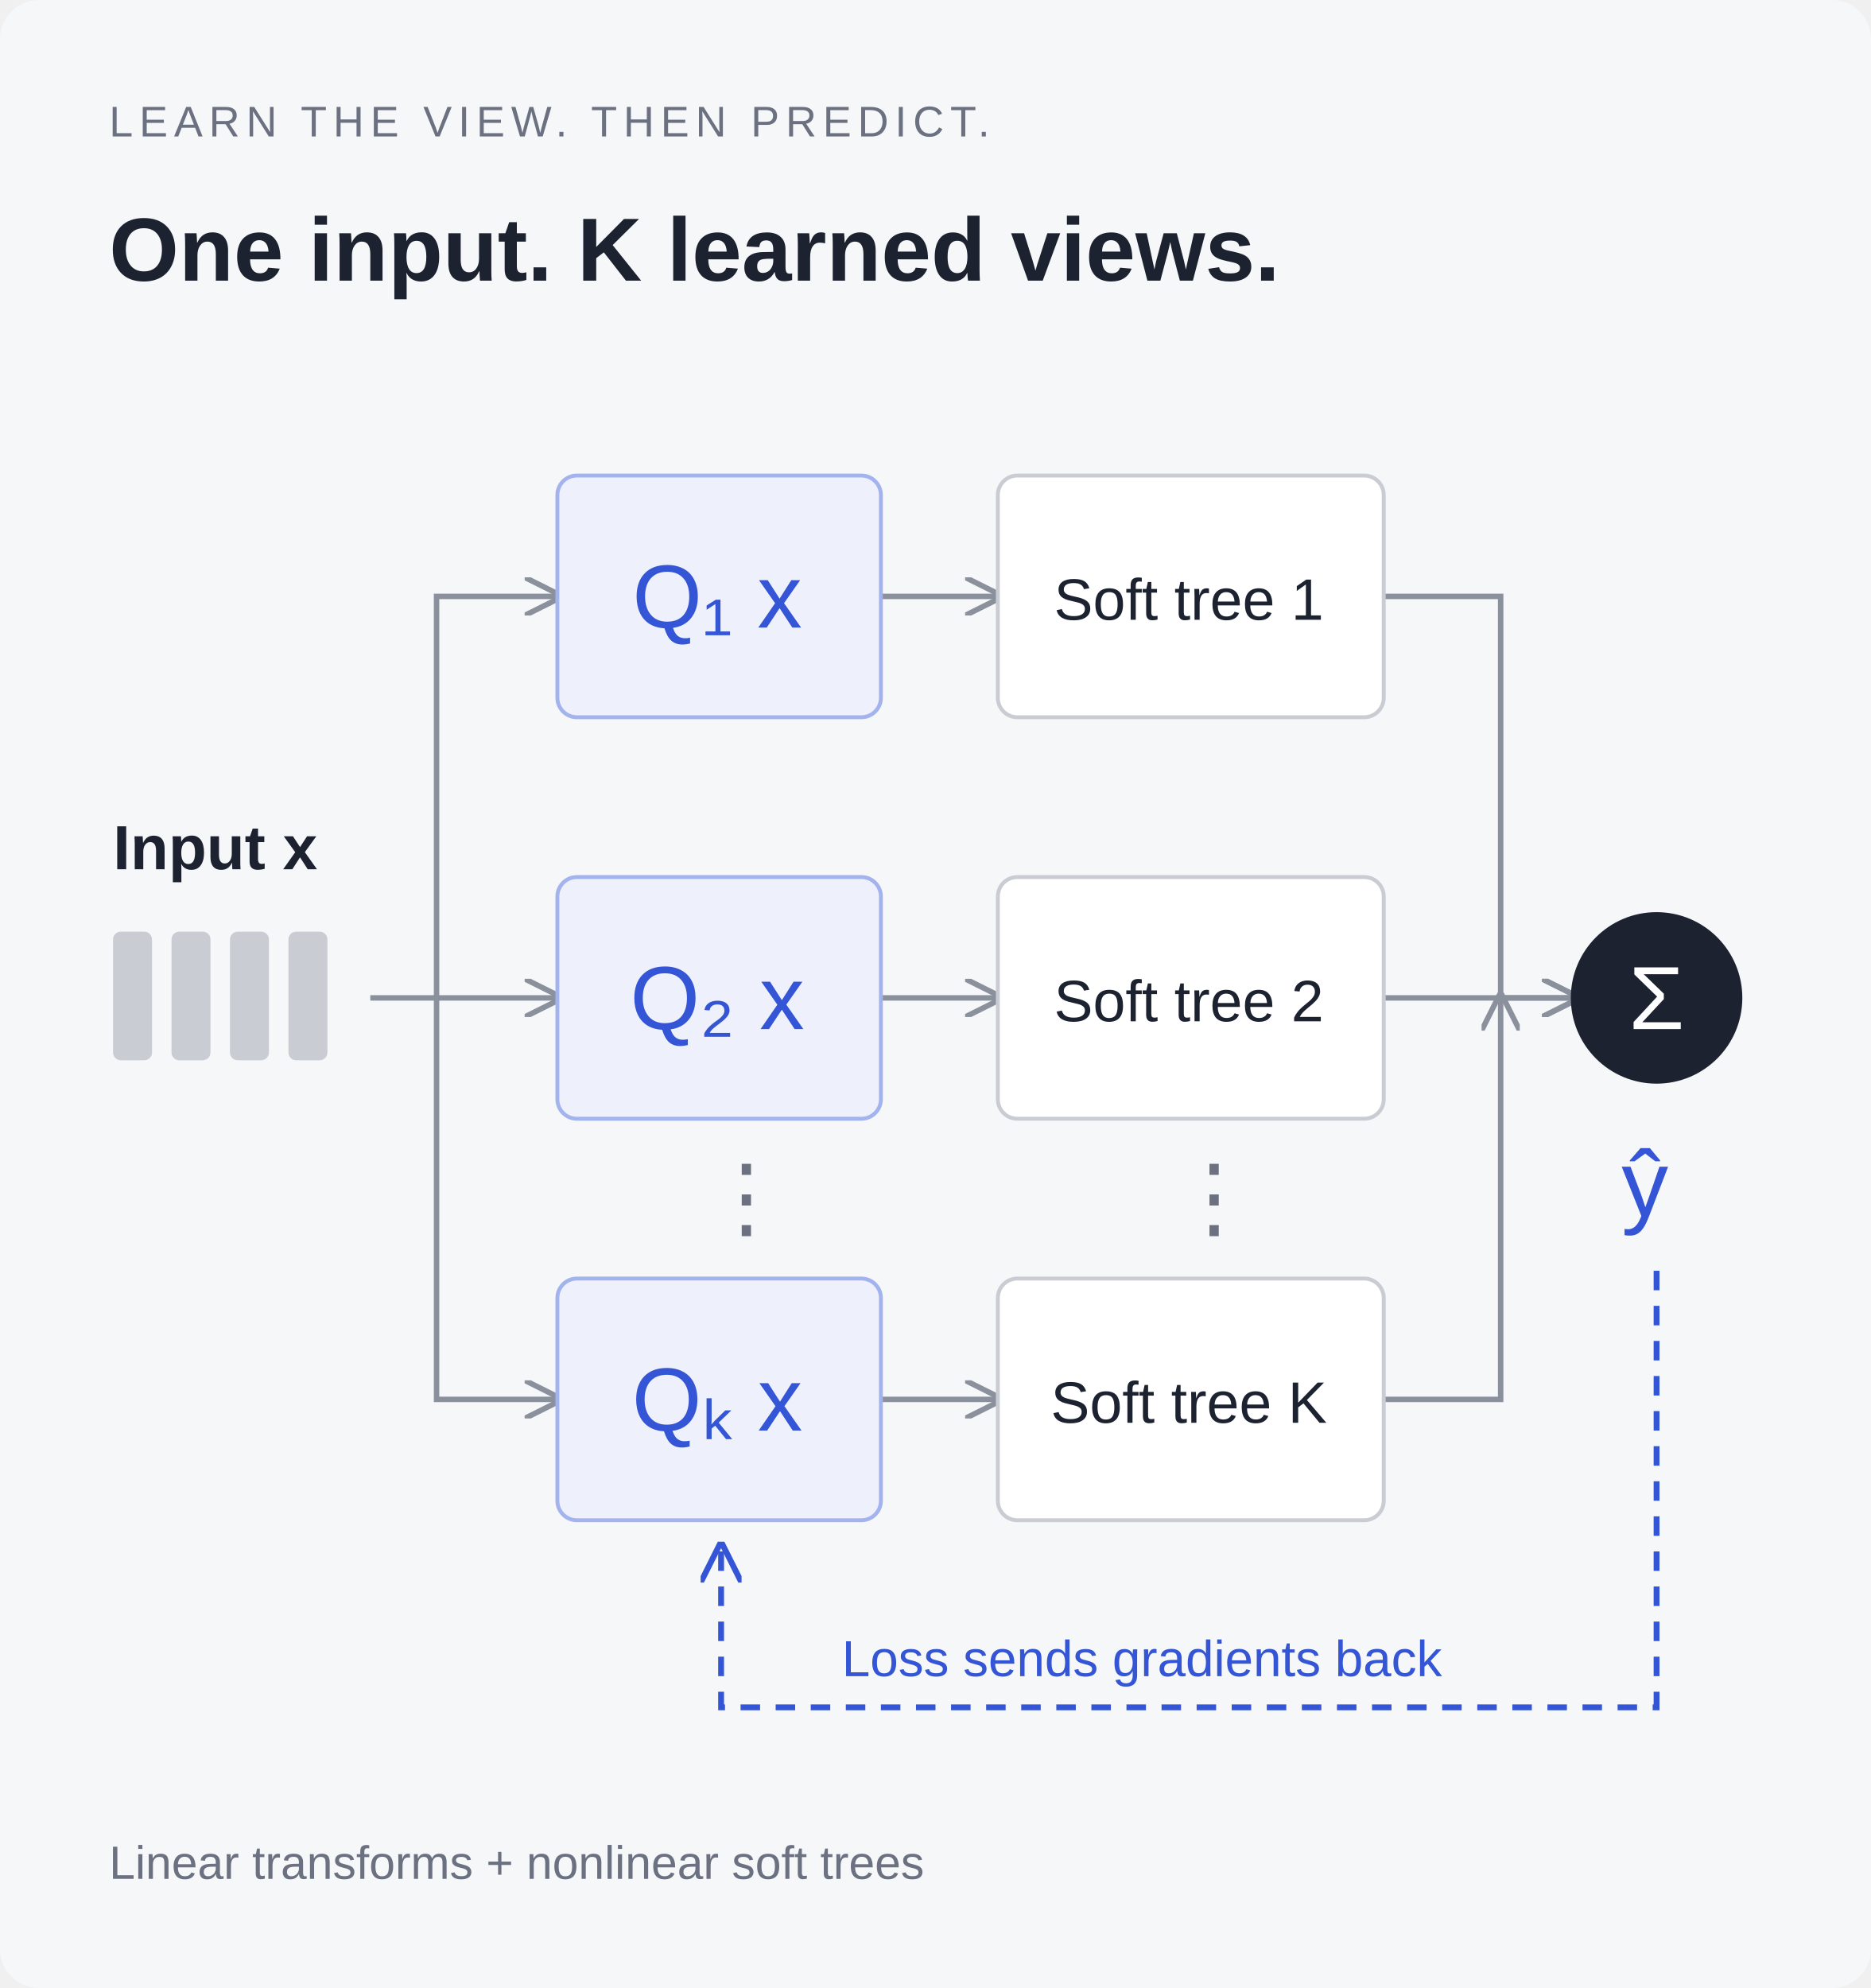
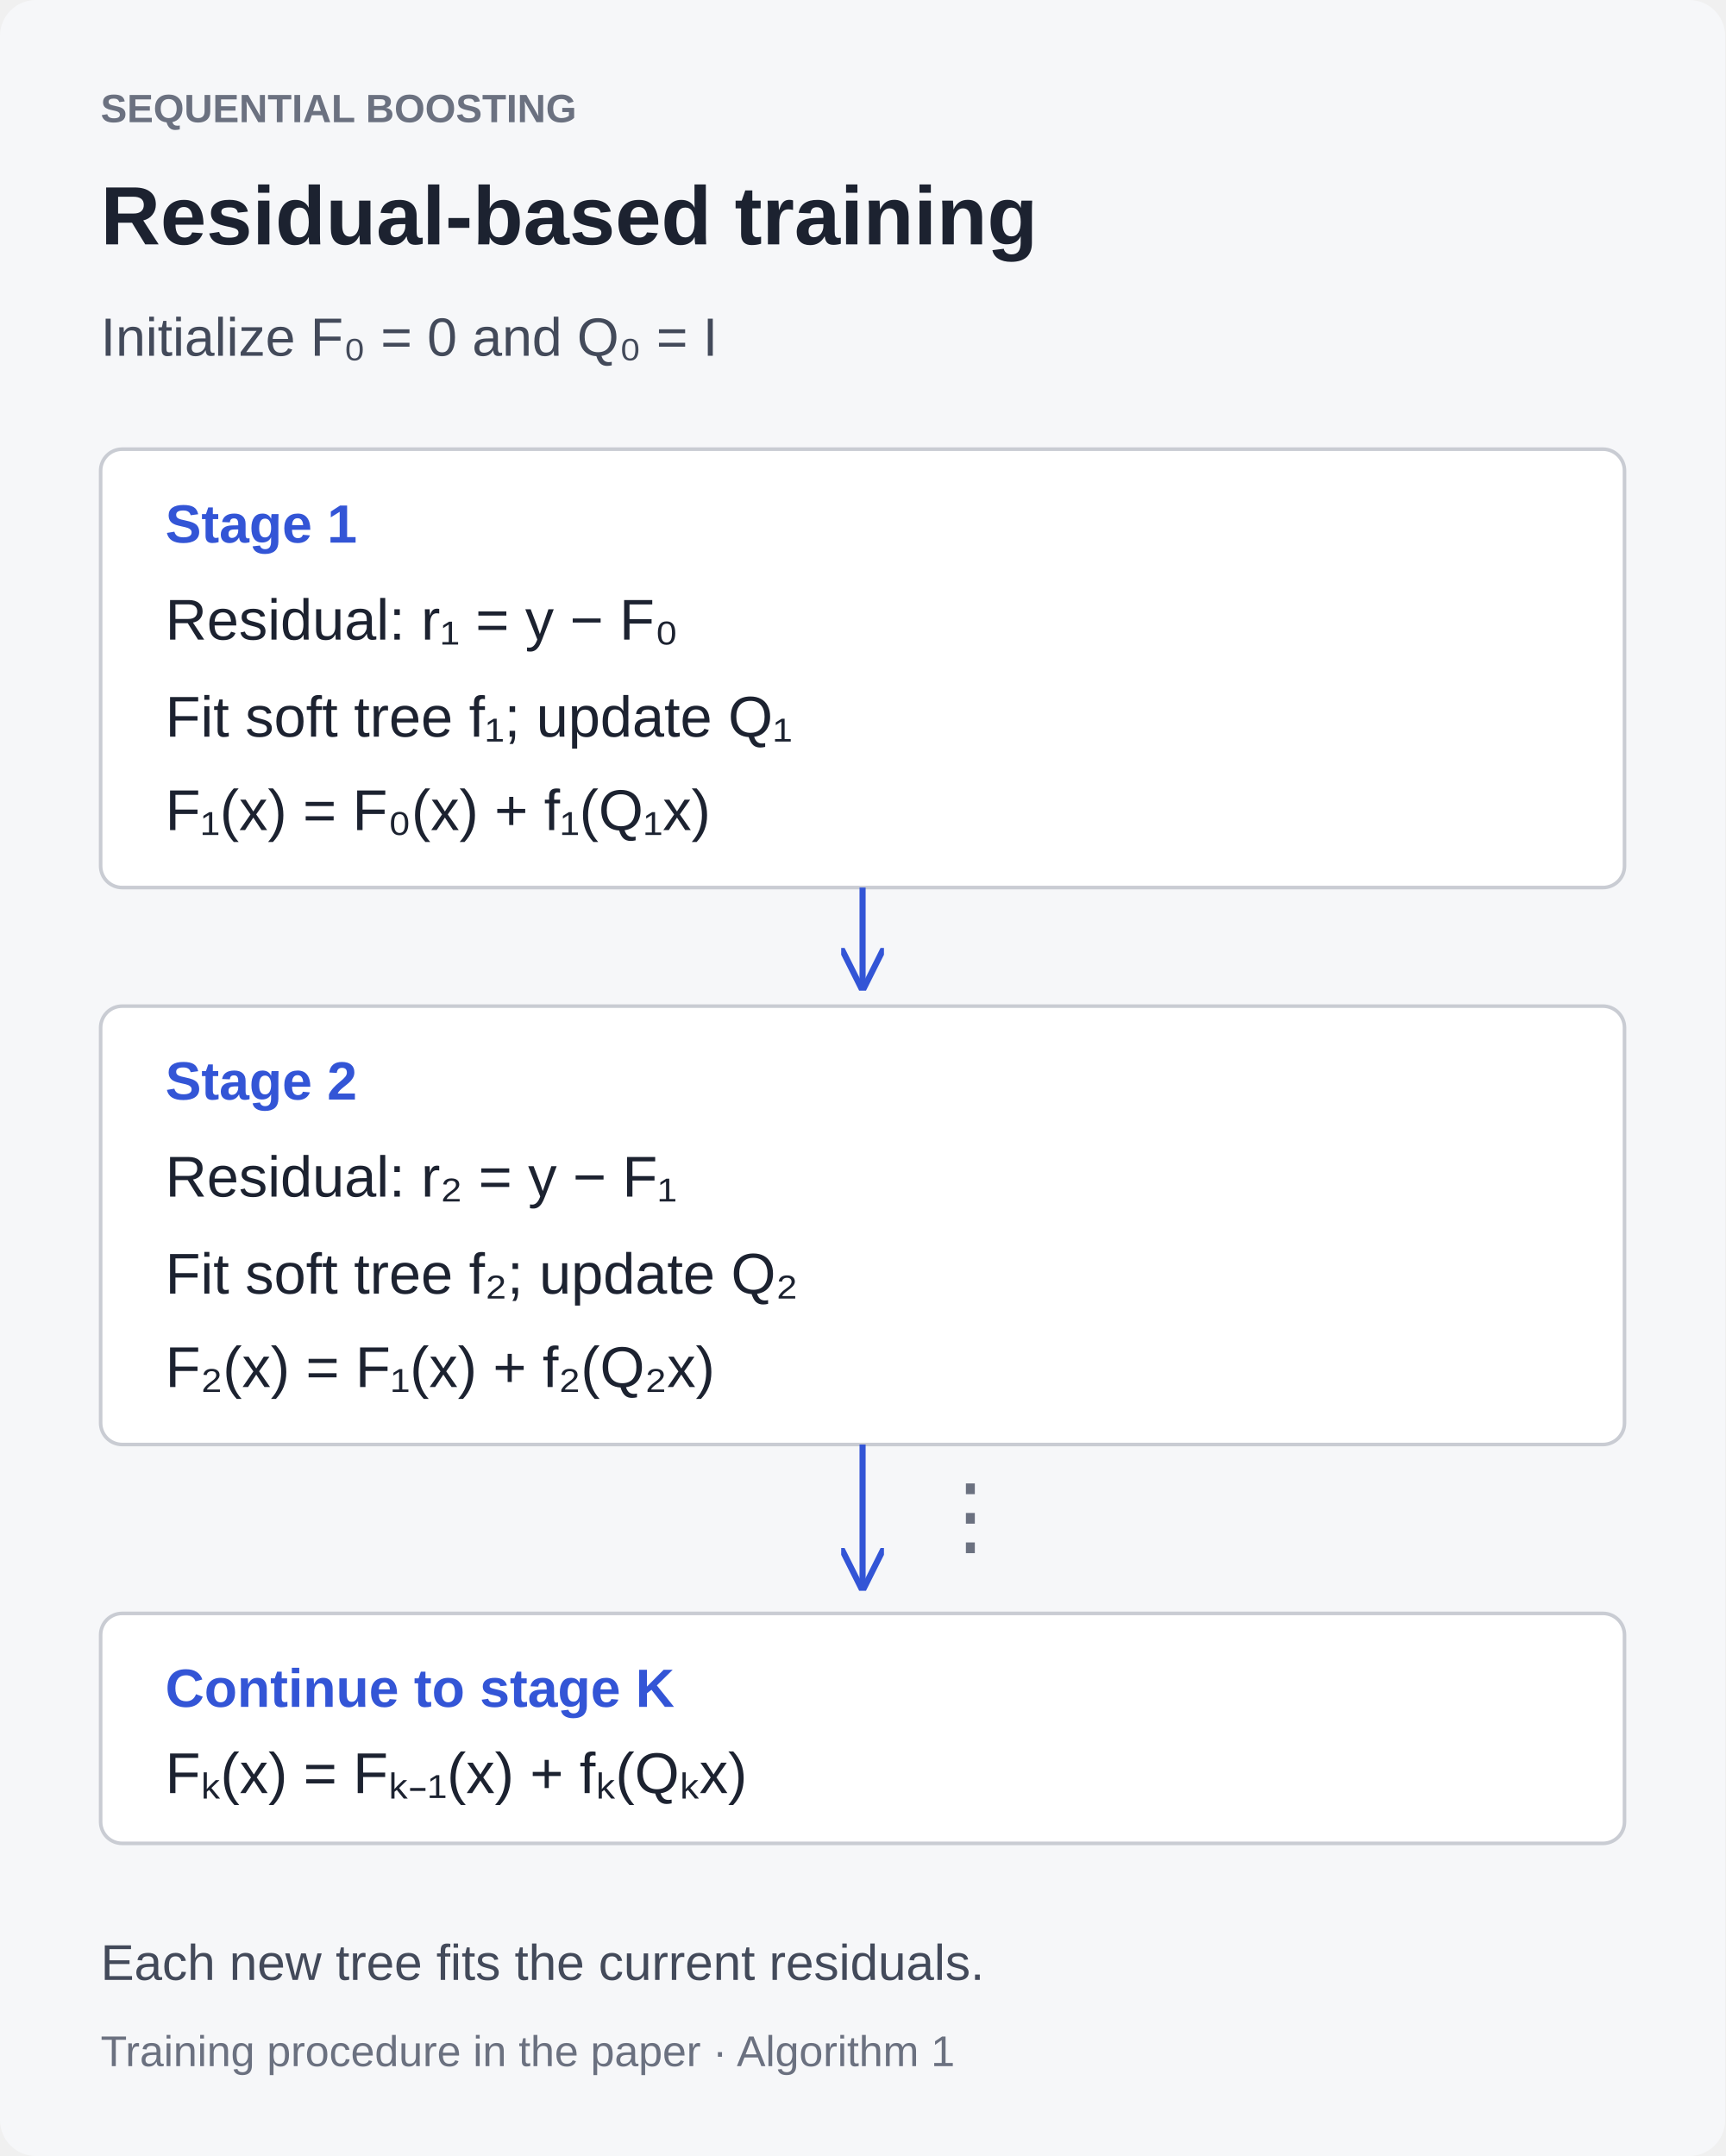
- <svg xmlns="http://www.w3.org/2000/svg" width="480" height="510" viewBox="0 0 480 510" role="img" aria-labelledby="title desc">
+ <svg xmlns="http://www.w3.org/2000/svg" width="480" height="600" viewBox="0 0 480 600" role="img" aria-labelledby="title desc">
  <defs>
-     <marker id="a" markerWidth="7" markerHeight="7" refX="6" refY="3.5" orient="auto">
-       <path d="M0 0L7 3.5L0 7" fill="none" stroke="#8b919c" />
-     </marker>
-     <marker id="b" markerWidth="7" markerHeight="7" refX="6" refY="3.5" orient="auto">
+     <marker id="arrow" markerWidth="7" markerHeight="7" refX="6" refY="3.5" orient="auto">
      <path d="M0 0L7 3.5L0 7" fill="none" stroke="#3355d6" />
    </marker>
  </defs>
-   <rect width="480" height="510" rx="10" fill="#f6f7f9" />
-   <g font-family="Arial,sans-serif" fill="#1c2230">
-     <text x="28" y="35" font-size="11" letter-spacing="1.6" fill="#6b7180">LEARN THE VIEW. THEN PREDICT.</text>
-     <text x="28" y="72" font-size="23" font-weight="600">One input. K learned views.</text>
-     <g fill="none" stroke="#8b919c" stroke-width="1.4" marker-end="url(#a)">
-       <path d="M95 256H112V153H143" />
-       <path d="M112 256H143" />
-       <path d="M112 256V359H143" />
-       <path d="M226 153H256" />
-       <path d="M226 256H256" />
-       <path d="M226 359H256" />
-       <path d="M355 153H385V256H404" />
-       <path d="M355 256H404" />
-       <path d="M355 359H385V256" />
-     </g>
-     <text x="29" y="223" font-size="16" font-weight="600">Input x</text>
-     <g fill="#c9ccd3">
-       <rect x="29" y="239" width="10" height="33" rx="2" />
-       <rect x="44" y="239" width="10" height="33" rx="2" />
-       <rect x="59" y="239" width="10" height="33" rx="2" />
-       <rect x="74" y="239" width="10" height="33" rx="2" />
-     </g>
-     <g fill="#eef1fc" stroke="#a3b3ee">
-       <rect x="143" y="122" width="83" height="62" rx="5" />
-       <rect x="143" y="225" width="83" height="62" rx="5" />
-       <rect x="143" y="328" width="83" height="62" rx="5" />
-     </g>
-     <g font-size="23" fill="#3355d6" text-anchor="middle">
-       <text x="184" y="161">Q₁ x</text>
-       <text x="184" y="264">Q₂ x</text>
-       <text x="184" y="367">Qₖ x</text>
-     </g>
-     <g fill="#fff" stroke="#c9ccd3">
-       <rect x="256" y="122" width="99" height="62" rx="5" />
-       <rect x="256" y="225" width="99" height="62" rx="5" />
-       <rect x="256" y="328" width="99" height="62" rx="5" />
-     </g>
-     <g font-size="15" text-anchor="middle">
-       <text x="305" y="159">Soft tree 1</text>
-       <text x="305" y="262">Soft tree 2</text>
-       <text x="305" y="365">Soft tree K</text>
-     </g>
-     <g font-size="23" fill="#6b7180">
-       <text x="180" y="315">⋮</text>
-       <text x="300" y="315">⋮</text>
-     </g>
-     <circle cx="425" cy="256" r="22" fill="#1c2230" />
-     <text x="425" y="264" text-anchor="middle" font-size="23" fill="white">Σ</text>
-     <text x="416" y="312" font-size="24" fill="#3355d6">ŷ</text>
-     <path d="M425 326V438H185V397" stroke="#3355d6" stroke-width="1.5" stroke-dasharray="5 4" fill="none" marker-end="url(#b)" />
-     <text x="216" y="430" font-size="13" fill="#3355d6">Loss sends gradients back</text>
-     <text x="28" y="482" font-size="12" fill="#6b7180">Linear transforms + nonlinear soft trees</text>
+   <rect width="480" height="600" rx="10" fill="#f6f7f9" />
+   <g font-family="Arial,sans-serif">
+     <text x="28" y="34" font-size="11" fill="#6b7180" font-weight="600">SEQUENTIAL BOOSTING</text>
+     <text x="28" y="68" font-size="23" fill="#1c2230" font-weight="600">Residual-based training</text>
+     <text x="28" y="99" font-size="15" fill="#434a5a" font-weight="400">Initialize F₀ = 0 and Q₀ = I</text>
+     <rect x="28" y="125" width="424" height="122" rx="6" fill="white" stroke="#c9ccd3" />
+     <text x="46" y="151" font-size="15" fill="#3355d6" font-weight="600">Stage 1</text>
+     <text x="46" y="178" font-size="16" fill="#1c2230" font-weight="400">Residual: r₁ = y − F₀</text>
+     <text x="46" y="205" font-size="16" fill="#1c2230" font-weight="400">Fit soft tree f₁; update Q₁</text>
+     <text x="46" y="231" font-size="16" fill="#1c2230" font-weight="400">F₁(x) = F₀(x) + f₁(Q₁x)</text>
+     <path d="M240 247V274" fill="none" stroke="#3355d6" stroke-width="1.7" marker-end="url(#arrow)" />
+     <rect x="28" y="280" width="424" height="122" rx="6" fill="white" stroke="#c9ccd3" />
+     <text x="46" y="306" font-size="15" fill="#3355d6" font-weight="600">Stage 2</text>
+     <text x="46" y="333" font-size="16" fill="#1c2230" font-weight="400">Residual: r₂ = y − F₁</text>
+     <text x="46" y="360" font-size="16" fill="#1c2230" font-weight="400">Fit soft tree f₂; update Q₂</text>
+     <text x="46" y="386" font-size="16" fill="#1c2230" font-weight="400">F₂(x) = F₁(x) + f₂(Q₂x)</text>
+     <path d="M240 402V441" fill="none" stroke="#3355d6" stroke-width="1.7" marker-end="url(#arrow)" />
+     <text x="258" y="430" font-size="24" fill="#6b7180" font-weight="400">⋮</text>
+     <rect x="28" y="449" width="424" height="64" rx="6" fill="white" stroke="#c9ccd3" />
+     <text x="46" y="475" font-size="15" fill="#3355d6" font-weight="600">Continue to stage K</text>
+     <text x="46" y="499" font-size="16" fill="#1c2230" font-weight="400">Fₖ(x) = Fₖ₋₁(x) + fₖ(Qₖx)</text>
+     <text x="28" y="551" font-size="14" fill="#434a5a" font-weight="400">Each new tree fits the current residuals.</text>
+     <text x="28" y="575" font-size="12" fill="#6b7180" font-weight="400">Training procedure in the paper · Algorithm 1</text>
  </g>
</svg>
